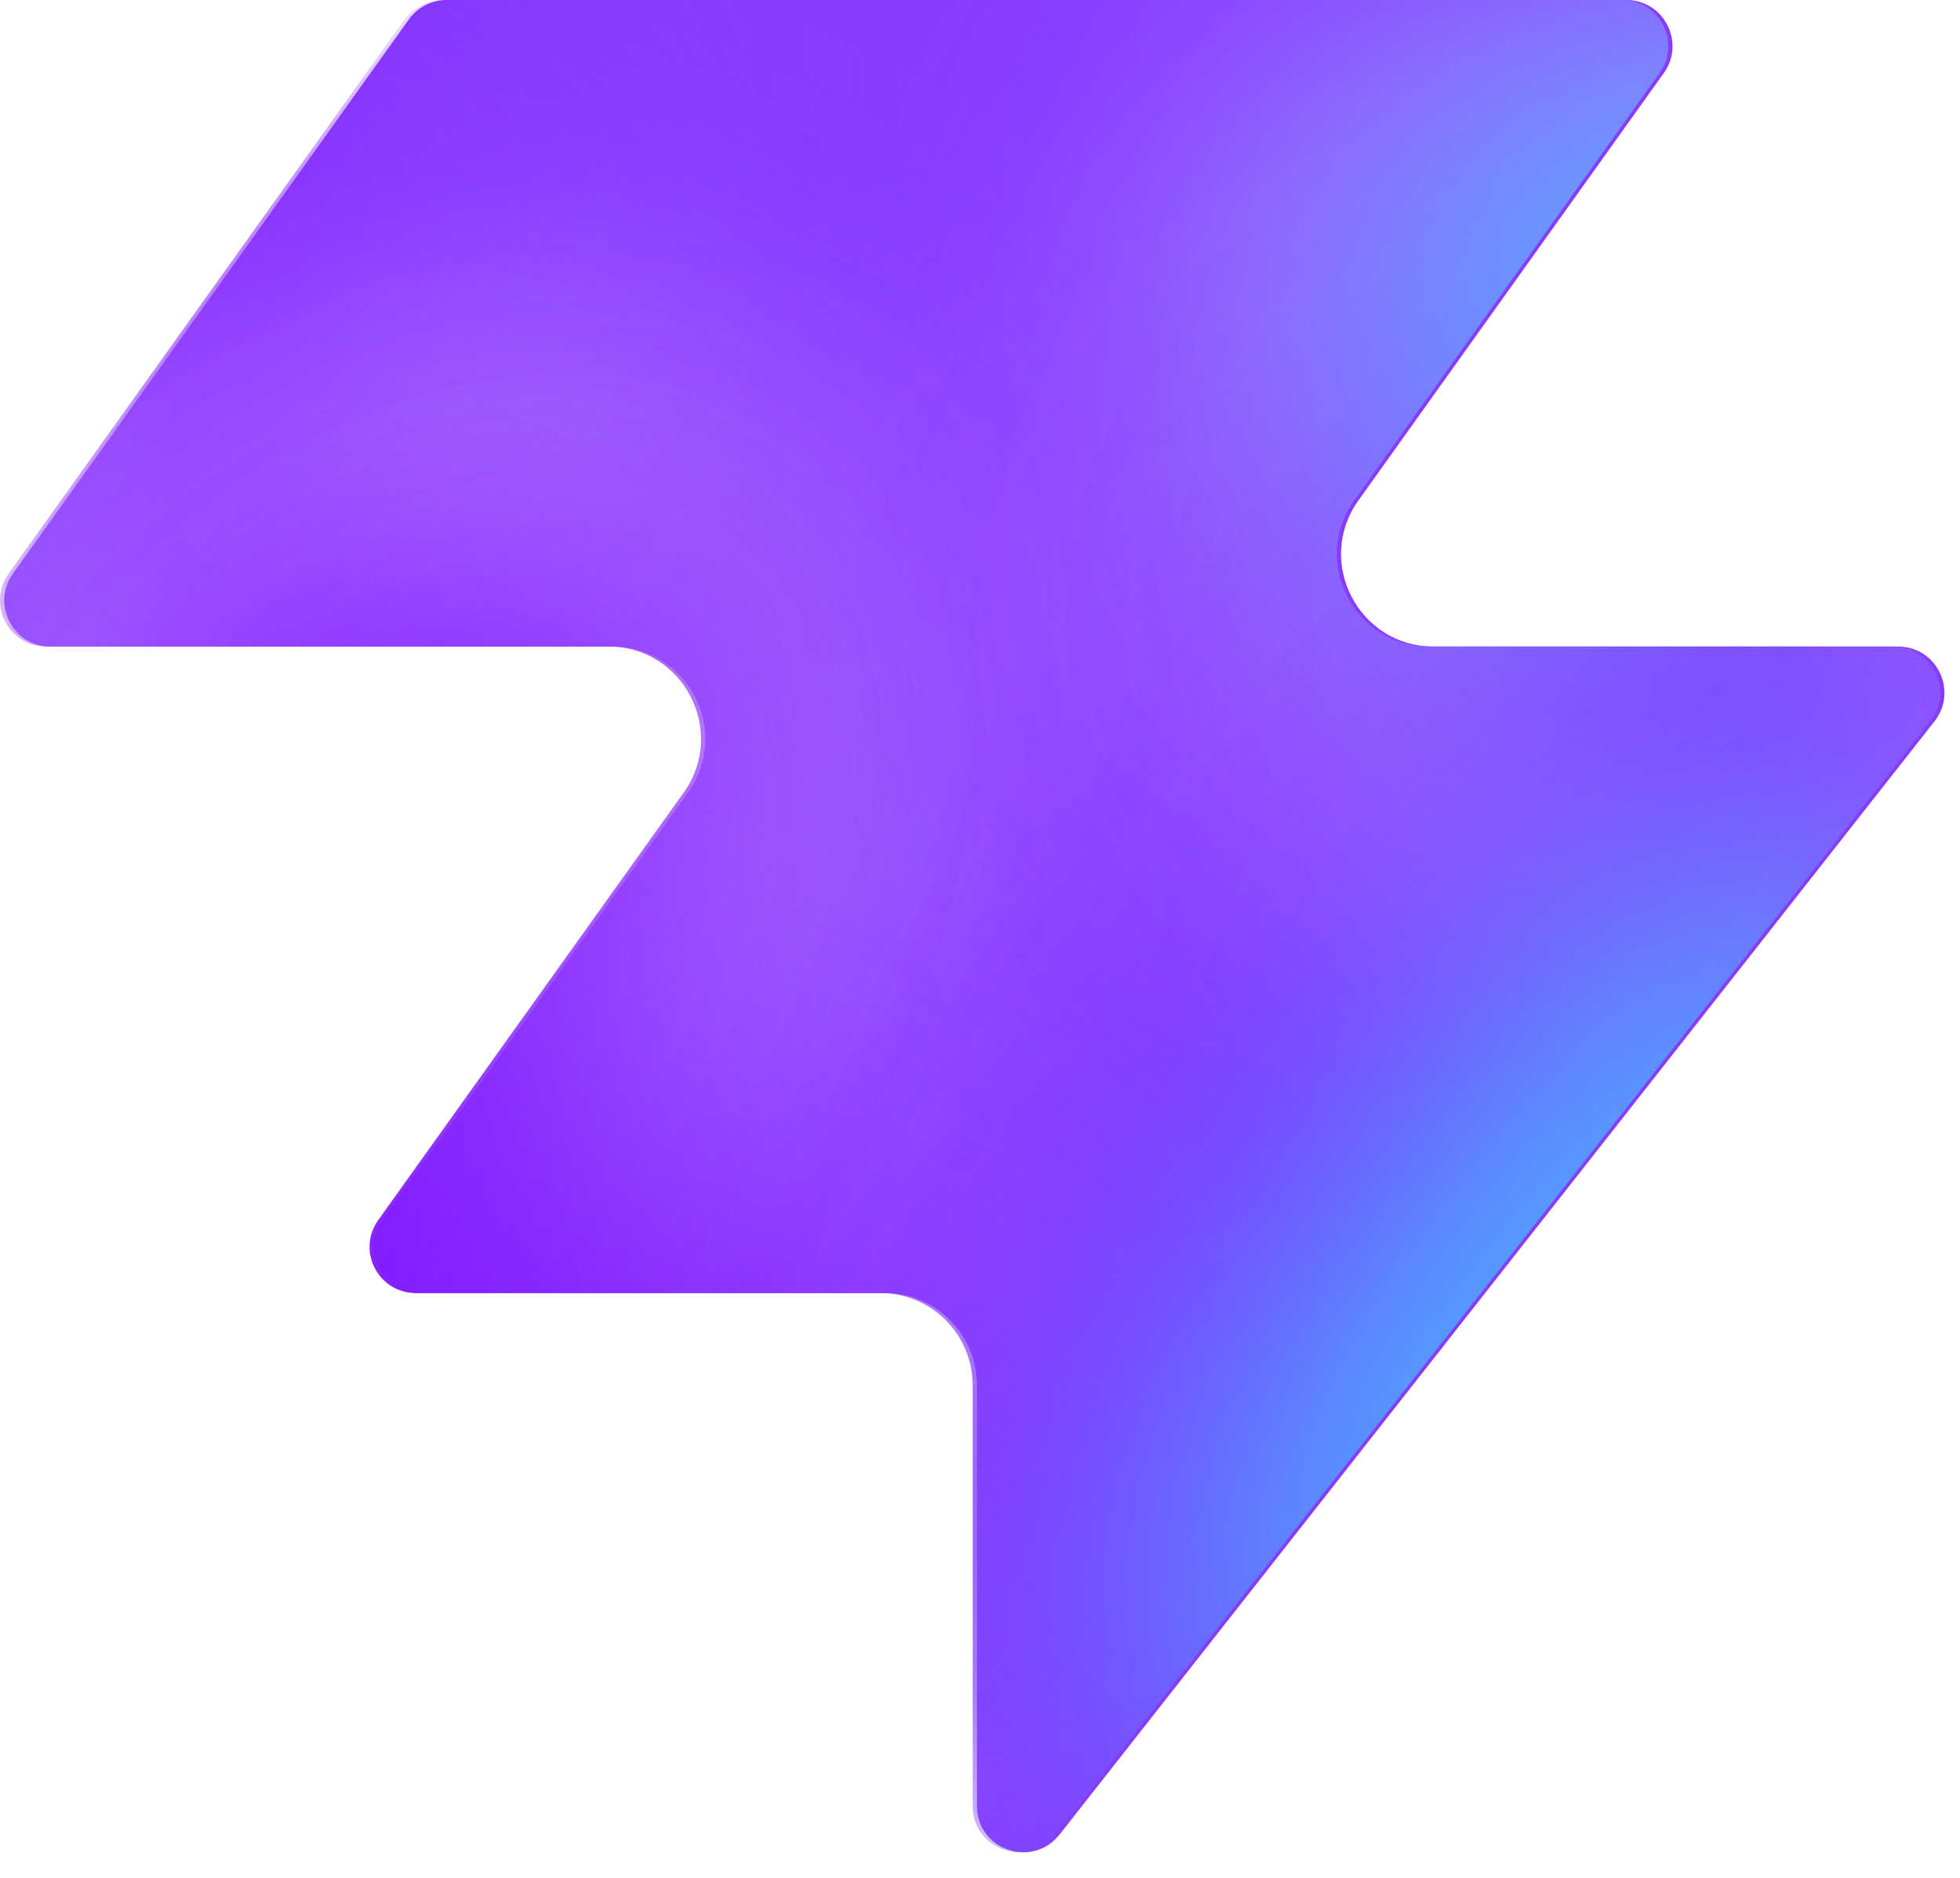
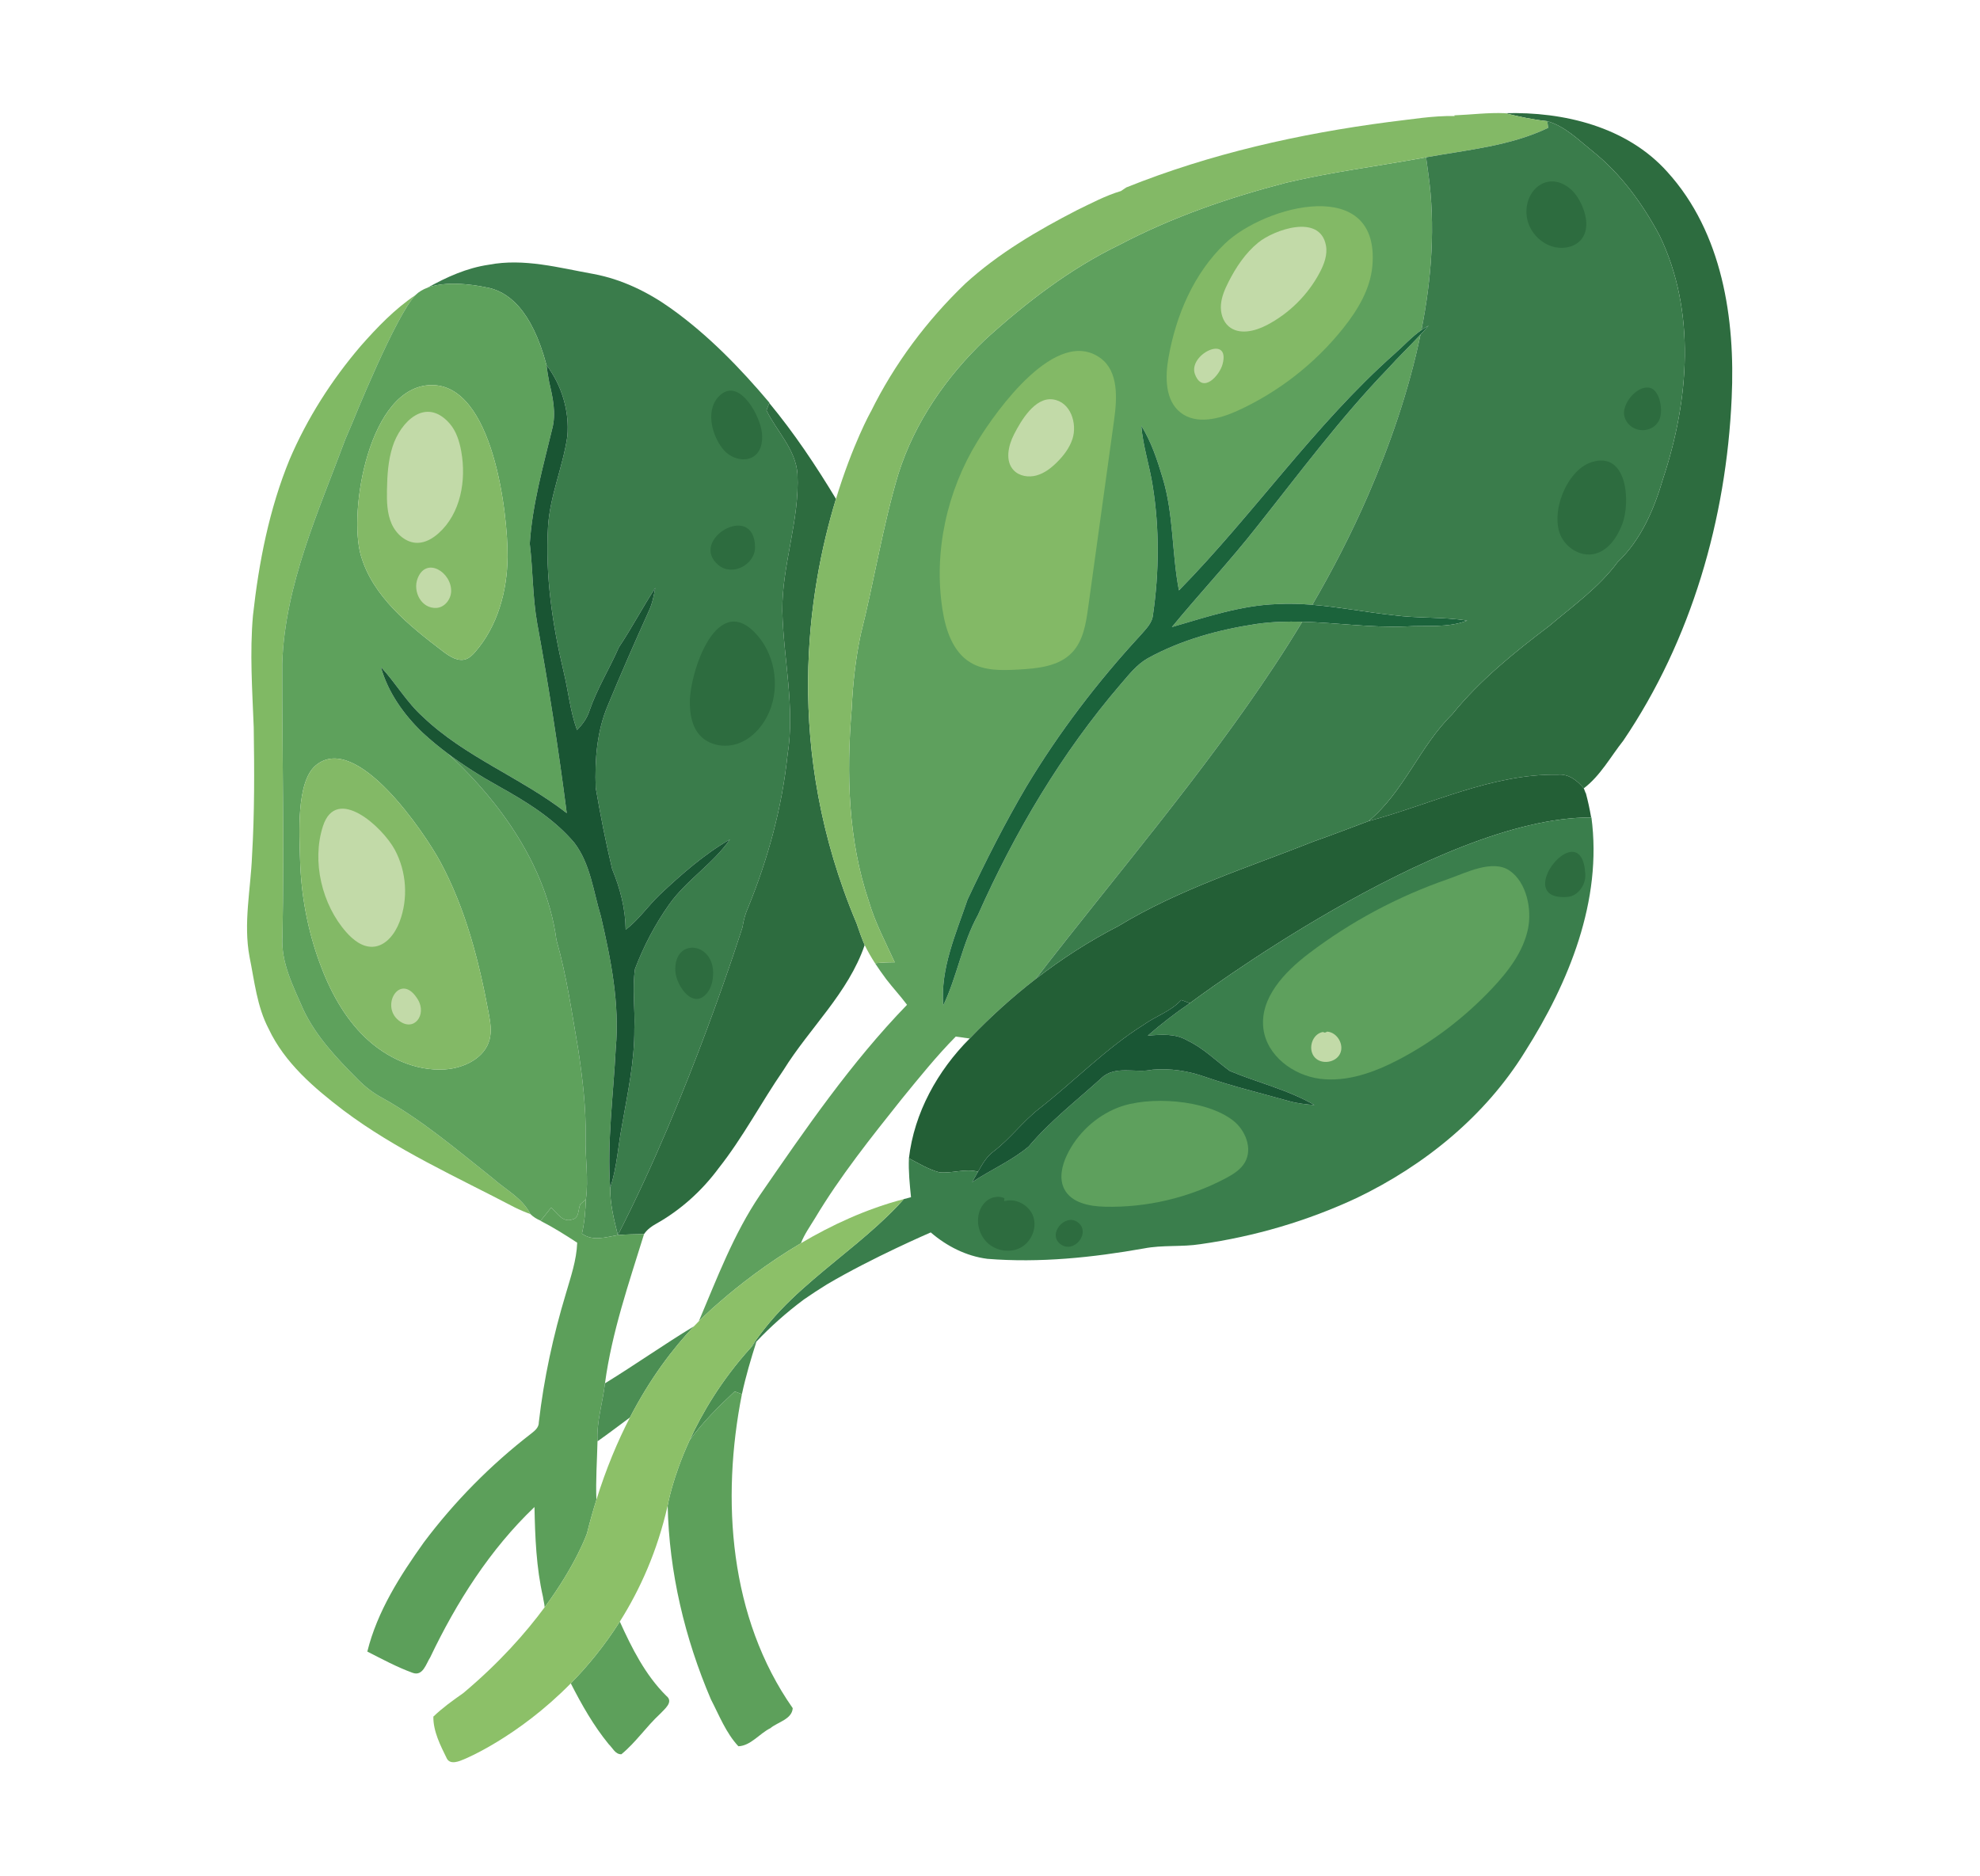
- <svg xmlns="http://www.w3.org/2000/svg" width="48" height="46" fill="none" viewBox="0 0 48 46">
-   <path fill="#863bff" d="M25.946 44.938c-.664.845-2.021.375-2.021-.698V33.937a2.26 2.26 0 0 0-2.262-2.262H10.287c-.92 0-1.456-1.04-.92-1.788l7.48-10.471c1.07-1.497 0-3.578-1.842-3.578H1.237c-.92 0-1.456-1.04-.92-1.788L10.013.474c.214-.297.556-.474.92-.474h28.894c.92 0 1.456 1.04.92 1.788l-7.48 10.471c-1.07 1.498 0 3.579 1.842 3.579h11.377c.943 0 1.473 1.088.89 1.83L25.947 44.94z" style="fill:#863bff;fill:color(display-p3 .525 .23 1);fill-opacity:1" />
-   <mask id="a" width="48" height="46" x="0" y="0" maskUnits="userSpaceOnUse" style="mask-type:alpha">
-     <path fill="#000" d="M25.842 44.938c-.664.844-2.021.375-2.021-.698V33.937a2.26 2.26 0 0 0-2.262-2.262H10.183c-.92 0-1.456-1.04-.92-1.788l7.48-10.471c1.07-1.498 0-3.579-1.842-3.579H1.133c-.92 0-1.456-1.04-.92-1.787L9.91.473c.214-.297.556-.474.92-.474h28.894c.92 0 1.456 1.04.92 1.788l-7.48 10.471c-1.07 1.498 0 3.578 1.842 3.578h11.377c.943 0 1.473 1.088.89 1.832L25.843 44.94z" style="fill:#000;fill-opacity:1" />
-   </mask>
-   <g mask="url(#a)">
-     <g filter="url(#b)">
-       <ellipse cx="5.508" cy="14.704" fill="#ede6ff" rx="5.508" ry="14.704" style="fill:#ede6ff;fill:color(display-p3 .927 .903 1);fill-opacity:1" transform="matrix(.00324 1 1 -.00324 -4.47 31.516)" />
-     </g>
-     <g filter="url(#c)">
-       <ellipse cx="10.399" cy="29.851" fill="#ede6ff" rx="10.399" ry="29.851" style="fill:#ede6ff;fill:color(display-p3 .927 .903 1);fill-opacity:1" transform="matrix(.00324 1 1 -.00324 -39.328 7.883)" />
-     </g>
-     <g filter="url(#d)">
-       <ellipse cx="5.508" cy="30.487" fill="#7e14ff" rx="5.508" ry="30.487" style="fill:#7e14ff;fill:color(display-p3 .492 .077 1);fill-opacity:1" transform="rotate(89.814 -25.913 -14.639)scale(1 -1)" />
-     </g>
-     <g filter="url(#e)">
-       <ellipse cx="5.508" cy="30.599" fill="#7e14ff" rx="5.508" ry="30.599" style="fill:#7e14ff;fill:color(display-p3 .492 .077 1);fill-opacity:1" transform="rotate(89.814 -32.644 -3.334)scale(1 -1)" />
-     </g>
-     <g filter="url(#f)">
-       <ellipse cx="5.508" cy="30.599" fill="#7e14ff" rx="5.508" ry="30.599" style="fill:#7e14ff;fill:color(display-p3 .492 .077 1);fill-opacity:1" transform="matrix(.00324 1 1 -.00324 -34.34 30.47)" />
-     </g>
-     <g filter="url(#g)">
-       <ellipse cx="14.072" cy="22.078" fill="#ede6ff" rx="14.072" ry="22.078" style="fill:#ede6ff;fill:color(display-p3 .927 .903 1);fill-opacity:1" transform="rotate(93.35 24.506 48.493)scale(-1 1)" />
-     </g>
-     <g filter="url(#h)">
-       <ellipse cx="3.47" cy="21.501" fill="#7e14ff" rx="3.47" ry="21.501" style="fill:#7e14ff;fill:color(display-p3 .492 .077 1);fill-opacity:1" transform="rotate(89.009 28.708 47.59)scale(-1 1)" />
-     </g>
-     <g filter="url(#i)">
-       <ellipse cx="3.47" cy="21.501" fill="#7e14ff" rx="3.47" ry="21.501" style="fill:#7e14ff;fill:color(display-p3 .492 .077 1);fill-opacity:1" transform="rotate(89.009 28.708 47.59)scale(-1 1)" />
-     </g>
-     <g filter="url(#j)">
-       <ellipse cx=".387" cy="8.972" fill="#7e14ff" rx="4.407" ry="29.108" style="fill:#7e14ff;fill:color(display-p3 .492 .077 1);fill-opacity:1" transform="rotate(39.51 .387 8.972)" />
-     </g>
-     <g filter="url(#k)">
-       <ellipse cx="47.523" cy="-6.092" fill="#7e14ff" rx="4.407" ry="29.108" style="fill:#7e14ff;fill:color(display-p3 .492 .077 1);fill-opacity:1" transform="rotate(37.892 47.523 -6.092)" />
-     </g>
-     <g filter="url(#l)">
-       <ellipse cx="41.412" cy="6.333" fill="#47bfff" rx="5.971" ry="9.665" style="fill:#47bfff;fill:color(display-p3 .28 .748 1);fill-opacity:1" transform="rotate(37.892 41.412 6.333)" />
-     </g>
-     <g filter="url(#m)">
-       <ellipse cx="-1.879" cy="38.332" fill="#7e14ff" rx="4.407" ry="29.108" style="fill:#7e14ff;fill:color(display-p3 .492 .077 1);fill-opacity:1" transform="rotate(37.892 -1.88 38.332)" />
-     </g>
-     <g filter="url(#n)">
-       <ellipse cx="-1.879" cy="38.332" fill="#7e14ff" rx="4.407" ry="29.108" style="fill:#7e14ff;fill:color(display-p3 .492 .077 1);fill-opacity:1" transform="rotate(37.892 -1.88 38.332)" />
-     </g>
-     <g filter="url(#o)">
-       <ellipse cx="35.651" cy="29.907" fill="#7e14ff" rx="4.407" ry="29.108" style="fill:#7e14ff;fill:color(display-p3 .492 .077 1);fill-opacity:1" transform="rotate(37.892 35.651 29.907)" />
-     </g>
-     <g filter="url(#p)">
-       <ellipse cx="38.418" cy="32.4" fill="#47bfff" rx="5.971" ry="15.297" style="fill:#47bfff;fill:color(display-p3 .28 .748 1);fill-opacity:1" transform="rotate(37.892 38.418 32.4)" />
-     </g>
-   </g>
-   <defs>
-     <filter id="b" width="60.045" height="41.654" x="-19.77" y="16.149" color-interpolation-filters="sRGB" filterUnits="userSpaceOnUse">
-       <feFlood flood-opacity="0" result="BackgroundImageFix" />
-       <feBlend in="SourceGraphic" in2="BackgroundImageFix" result="shape" />
-       <feGaussianBlur result="effect1_foregroundBlur_2002_17158" stdDeviation="7.659" />
-     </filter>
-     <filter id="c" width="90.34" height="51.437" x="-54.613" y="-7.533" color-interpolation-filters="sRGB" filterUnits="userSpaceOnUse">
-       <feFlood flood-opacity="0" result="BackgroundImageFix" />
-       <feBlend in="SourceGraphic" in2="BackgroundImageFix" result="shape" />
-       <feGaussianBlur result="effect1_foregroundBlur_2002_17158" stdDeviation="7.659" />
-     </filter>
-     <filter id="d" width="79.355" height="29.4" x="-49.64" y="2.03" color-interpolation-filters="sRGB" filterUnits="userSpaceOnUse">
-       <feFlood flood-opacity="0" result="BackgroundImageFix" />
-       <feBlend in="SourceGraphic" in2="BackgroundImageFix" result="shape" />
-       <feGaussianBlur result="effect1_foregroundBlur_2002_17158" stdDeviation="4.596" />
-     </filter>
-     <filter id="e" width="79.579" height="29.4" x="-45.045" y="20.029" color-interpolation-filters="sRGB" filterUnits="userSpaceOnUse">
-       <feFlood flood-opacity="0" result="BackgroundImageFix" />
-       <feBlend in="SourceGraphic" in2="BackgroundImageFix" result="shape" />
-       <feGaussianBlur result="effect1_foregroundBlur_2002_17158" stdDeviation="4.596" />
-     </filter>
-     <filter id="f" width="79.579" height="29.4" x="-43.513" y="21.178" color-interpolation-filters="sRGB" filterUnits="userSpaceOnUse">
-       <feFlood flood-opacity="0" result="BackgroundImageFix" />
-       <feBlend in="SourceGraphic" in2="BackgroundImageFix" result="shape" />
-       <feGaussianBlur result="effect1_foregroundBlur_2002_17158" stdDeviation="4.596" />
-     </filter>
-     <filter id="g" width="74.749" height="58.852" x="15.756" y="-17.901" color-interpolation-filters="sRGB" filterUnits="userSpaceOnUse">
-       <feFlood flood-opacity="0" result="BackgroundImageFix" />
-       <feBlend in="SourceGraphic" in2="BackgroundImageFix" result="shape" />
-       <feGaussianBlur result="effect1_foregroundBlur_2002_17158" stdDeviation="7.659" />
-     </filter>
-     <filter id="h" width="61.377" height="25.362" x="23.548" y="2.284" color-interpolation-filters="sRGB" filterUnits="userSpaceOnUse">
-       <feFlood flood-opacity="0" result="BackgroundImageFix" />
-       <feBlend in="SourceGraphic" in2="BackgroundImageFix" result="shape" />
-       <feGaussianBlur result="effect1_foregroundBlur_2002_17158" stdDeviation="4.596" />
-     </filter>
-     <filter id="i" width="61.377" height="25.362" x="23.548" y="2.284" color-interpolation-filters="sRGB" filterUnits="userSpaceOnUse">
-       <feFlood flood-opacity="0" result="BackgroundImageFix" />
-       <feBlend in="SourceGraphic" in2="BackgroundImageFix" result="shape" />
-       <feGaussianBlur result="effect1_foregroundBlur_2002_17158" stdDeviation="4.596" />
-     </filter>
-     <filter id="j" width="56.045" height="63.649" x="-27.636" y="-22.853" color-interpolation-filters="sRGB" filterUnits="userSpaceOnUse">
-       <feFlood flood-opacity="0" result="BackgroundImageFix" />
-       <feBlend in="SourceGraphic" in2="BackgroundImageFix" result="shape" />
-       <feGaussianBlur result="effect1_foregroundBlur_2002_17158" stdDeviation="4.596" />
-     </filter>
-     <filter id="k" width="54.814" height="64.646" x="20.116" y="-38.415" color-interpolation-filters="sRGB" filterUnits="userSpaceOnUse">
-       <feFlood flood-opacity="0" result="BackgroundImageFix" />
-       <feBlend in="SourceGraphic" in2="BackgroundImageFix" result="shape" />
-       <feGaussianBlur result="effect1_foregroundBlur_2002_17158" stdDeviation="4.596" />
-     </filter>
-     <filter id="l" width="33.541" height="35.313" x="24.641" y="-11.323" color-interpolation-filters="sRGB" filterUnits="userSpaceOnUse">
-       <feFlood flood-opacity="0" result="BackgroundImageFix" />
-       <feBlend in="SourceGraphic" in2="BackgroundImageFix" result="shape" />
-       <feGaussianBlur result="effect1_foregroundBlur_2002_17158" stdDeviation="4.596" />
-     </filter>
-     <filter id="m" width="54.814" height="64.646" x="-29.286" y="6.009" color-interpolation-filters="sRGB" filterUnits="userSpaceOnUse">
-       <feFlood flood-opacity="0" result="BackgroundImageFix" />
-       <feBlend in="SourceGraphic" in2="BackgroundImageFix" result="shape" />
-       <feGaussianBlur result="effect1_foregroundBlur_2002_17158" stdDeviation="4.596" />
-     </filter>
-     <filter id="n" width="54.814" height="64.646" x="-29.286" y="6.009" color-interpolation-filters="sRGB" filterUnits="userSpaceOnUse">
-       <feFlood flood-opacity="0" result="BackgroundImageFix" />
-       <feBlend in="SourceGraphic" in2="BackgroundImageFix" result="shape" />
-       <feGaussianBlur result="effect1_foregroundBlur_2002_17158" stdDeviation="4.596" />
-     </filter>
-     <filter id="o" width="54.814" height="64.646" x="8.244" y="-2.416" color-interpolation-filters="sRGB" filterUnits="userSpaceOnUse">
-       <feFlood flood-opacity="0" result="BackgroundImageFix" />
-       <feBlend in="SourceGraphic" in2="BackgroundImageFix" result="shape" />
-       <feGaussianBlur result="effect1_foregroundBlur_2002_17158" stdDeviation="4.596" />
-     </filter>
-     <filter id="p" width="39.409" height="43.623" x="18.713" y="10.588" color-interpolation-filters="sRGB" filterUnits="userSpaceOnUse">
-       <feFlood flood-opacity="0" result="BackgroundImageFix" />
-       <feBlend in="SourceGraphic" in2="BackgroundImageFix" result="shape" />
-       <feGaussianBlur result="effect1_foregroundBlur_2002_17158" stdDeviation="4.596" />
-     </filter>
-   </defs>
+ <svg xmlns="http://www.w3.org/2000/svg" version="1.1" id="Capa_1" x="0px" y="0px" viewBox="0 0 2180 2065" style="enable-background:new 0 0 2180 2065;" xml:space="preserve">
+   <path style="fill:#2D6C3F;" d="M1835.832,189.379c-44.527-49.828-114.184-66.555-178.742-64.742  c15.313,3.809,30.711,7.129,46.422,8.766c19.426,5.488,33.984,20.27,49.254,32.57c31.508,24.957,55.711,58.23,74.477,93.461  c40.359,83.414,32.301,181.566,3.895,267.328c-9.918,33.855-24.121,67.535-50.141,92.223c-20.621,27.973-49.074,48.063-75.316,70.32  c-38.41,29.125-76.336,59.613-106.777,97.266c-35.891,35.188-53.156,85.414-92.184,117.629  c68.988-18.453,135.68-52.309,208.609-51.156c11.813-1.063,21.328,6.504,28.449,15.004c18.285-13.813,29.477-34.832,43.551-52.574  c74.957-110.727,113.379-244.192,119.258-377.125C1910.66,351.258,1896.453,256.246,1835.832,189.379z" />
+   <path style="fill:#5EA05D;" d="M1383.824,580c-29.781,38.016-62.922,73.195-93.543,110.5c37.746-10.93,75.535-23.805,115.184-25.269  c13.219-0.754,26.363-0.332,39.465,0.738c22.668-38.949,43.309-79.074,61.262-120.398c23.906-55.035,45.047-115.434,57.801-177.148  c-11.773,12.645-24.246,24.609-35.813,37.441C1475.742,460.211,1430.738,520.973,1383.824,580z" />
+   <path style="fill:#5EA05D;" d="M1572.645,191.598c-0.91-6.551-1.785-12.645-2.512-18.375c-1.637,0.297-3.277,0.582-4.91,0.895  c-49.746,9.113-100.063,15.395-149.266,27.121c-63.152,16.371-125.281,37.84-183.125,68.199  c-54.824,26.504-103.414,63.941-148.285,104.695c-42.703,40.809-77.402,90.898-95.367,147.5  c-17.391,58.059-26.641,118.109-41.469,176.832c-5.793,27.129-8.758,54.832-10.039,82.535  c-5.758,70.805-4.074,143.644,18.938,211.523c6.863,23.457,18.406,45.008,28.5,67.137c-7.258-0.047-14.473,0.266-21.688,1.016  c3.984,5.973,8.059,11.906,12.394,17.656c7.344,9.563,15.621,18.41,22.832,28.105c-61.644,63.633-111.867,136.867-161.965,209.574  c-28.992,42.906-47.207,91.527-67.273,138.906c0,0,1.766-1.813,5.07-4.977c6.559-6.375,12.918-12.109,18.965-17.184  c19.668-17.016,50.395-41.309,88.414-63.816c3.738-9.773,9.953-18.41,15.363-27.309c27.875-46.68,61.953-89.203,95.766-131.691  c19.113-23.363,38.055-46.996,59.293-68.5c5.137,0.707,10.227,1.414,15.363,2.117c22.633-23.629,46.949-45.664,72.801-65.684  c88.328-114.461,183.137-224.316,262.855-344.926c10.5-15.891,20.68-32,30.535-48.313c-16.758-0.461-33.5-0.004-50.23,2.41  c-41.555,6.199-82.84,17.438-119.793,37.75c-12.215,6.855-20.844,18.145-29.867,28.543  c-65.141,75.891-116.656,162.941-157.23,254.188c-17.395,31.332-22.75,67.488-38.191,99.523  c-3.32-40.484,14.031-78.941,26.773-116.516c19.953-42.398,41.109-84.211,64.875-124.57  c35.844-59.609,78.195-115.148,125.316-166.215c5.805-6.816,13.234-13.453,13.992-22.965c6.766-46.777,7.168-94.57-0.266-141.305  c-3.41-22.434-10.848-44.117-12.66-66.82c11.063,17.836,17.66,37.879,23.629,57.883c12.129,40.141,9.918,82.668,17.836,123.598  c82.133-83.723,148.914-181.789,236.797-259.984c10.121-8.781,19.191-19.016,30.188-26.691  C1576.418,306.141,1580.484,247.777,1572.645,191.598z" />
+   <path style="fill:#3A7C4B;" d="M878.016,521.941c-1.902-27.215-22.742-46.734-34.121-70.055c0.754-2.035,2.305-6.063,3.102-8.098  l0.133-0.355c-32.309-38.32-67.574-74.656-108.465-103.859c-25.492-18.188-54.297-32.129-85.188-37.883  c-37.926-6.766-76.602-17.609-115.281-10.176c-24.059,3.465-46.289,13.496-67.297,25.199c25.305-9.332,63.738-0.391,63.738-0.391  l0,0c24.637,3.871,50.836,24.676,67.063,85.691c16.777,22.172,25.535,50.977,22.926,78.723c-4.957,33.5-19.121,65.145-21.238,99.176  c-3.144,53.945,4.777,107.84,17.301,160.234c5.129,21.199,7.078,43.148,14.602,63.727c5.973-6.063,11.105-12.922,13.676-21.106  c8.363-24.43,22.125-46.379,32.391-69.922c14.25-21.285,26.109-44.031,40.094-65.449c-1.594,8.449-3.184,16.992-6.813,24.824  c-15.625,34.652-30.938,69.48-45.449,104.613c-12.125,28.457-14.383,60.012-13.32,90.594c5.223,29.996,11.016,60,18.144,89.609  c8.805,21.285,14.602,43.543,14.863,66.734c14.387-11.019,24.609-26.203,37.574-38.633c23.852-22.395,48.77-44.387,77.223-60.809  c-18.723,26.949-47.707,44.652-66.734,71.34c-15.574,21.945-28.231,46.109-37.789,71.246c-3.188,21.859,0.219,43.984-0.711,65.977  c0.266,35.754-7.434,70.855-13.539,105.906c-4.469,23.055-5.578,46.766-13.059,69.203c-0.219,17.75,4.164,34.965,8.414,52.039  c79.07-153.727,137.234-339.039,137.234-339.039v0.004c1.16-7.703,3.223-15.246,6.496-22.461  c21.77-53.414,37.039-109.527,43.059-166.969c8.586-52.969-4.473-105.984-5.707-158.953  C860.934,621.731,880.539,572.875,878.016,521.941z" />
+   <path style="fill:#80B964;" d="M542.445,1297.34c-39.207-31.063-77.484-63.945-121.383-88.285  c-9.957-5.305-18.941-12.211-26.867-20.269c-22.961-23.055-46.066-47.211-60.137-76.953c-11.195-25.801-25.004-51.996-23.098-81.02  c2.215-100.102-0.445-200.25-0.223-300.394c3.012-86.691,39.828-166.746,69.523-246.801c2.395-5.523,4.754-11.074,7.109-16.641  c0.824-2.047,48.781-120.781,70.215-142.148c-22.93,15.387-42.246,35.555-60.422,56.168c-32.039,37.48-58.902,79.523-78.285,124.887  c-22.477,54.688-33.898,113.238-40.355,171.828c-3.633,40.981-0.75,82.133,0.836,123.156c0.711,47.129,0.934,94.348-1.859,141.387  c-1.457,37.137-9.73,74.391-2.742,111.477c5.445,26.73,8.148,54.609,21.02,79.125c17.617,37.477,49.879,65.004,82.137,89.652  c58.059,43.719,124.746,73.422,188.785,107.004c5.617,2.789,11.367,5.266,17.301,7.391  C575.105,1319.16,556.652,1310.086,542.445,1297.34z" />
+   <path style="fill:#1B633B;" d="M1298.023,650.141c-7.922-40.93-5.711-83.457-17.84-123.598  c-5.969-20.004-12.566-40.047-23.629-57.883c1.813,22.703,9.25,44.391,12.66,66.82c7.434,46.734,7.031,94.527,0.266,141.305  c-0.758,9.512-8.188,16.148-13.992,22.965c-47.121,51.066-89.473,106.606-125.316,166.215  c-23.766,40.359-44.922,82.172-64.875,124.57c-12.742,37.574-30.094,76.031-26.773,116.516  c15.441-32.035,20.797-68.191,38.191-99.523c40.574-91.246,92.09-178.297,157.23-254.188c9.023-10.398,17.656-21.688,29.867-28.543  c36.953-20.309,78.238-31.551,119.793-37.75c16.73-2.414,33.473-2.871,50.23-2.41c37.836,1.031,75.727,6.73,113.637,5.199  c22.66-1.457,46.379,1.906,67.969-6.461c-26.992-4.293-54.469-2.301-81.512-5.969c-29.68-3.199-59.234-9.012-89-11.438  c-13.102-1.07-26.246-1.492-39.465-0.738c-39.648,1.465-77.438,14.34-115.184,25.269c30.621-37.305,63.762-72.484,93.543-110.5  c46.914-59.027,91.918-119.789,144.355-174.137c11.566-12.832,24.039-24.797,35.813-37.441c3.008-3.227,6-6.469,8.887-9.82  c-2.762,1.438-5.355,3.105-7.875,4.867c-10.996,7.672-20.066,17.906-30.188,26.688  C1446.934,468.352,1380.156,566.418,1298.023,650.141z" />
+   <path style="fill:#2D6C3F;" d="M878.016,521.941c2.523,50.938-17.082,99.789-16.68,150.684  c1.234,52.969,14.293,105.988,5.707,158.953c-6.02,57.441-21.289,113.555-43.059,166.969c-3.273,7.215-5.336,14.758-6.496,22.461  v-0.004c0,0-58.164,185.313-137.234,339.043c9.602-0.887,19.203-0.926,28.848-1.105c3.32-4.953,8.102-8.5,13.234-11.332  c26.992-15.129,50.492-36.324,68.856-61.195c26.863-33.945,46.91-72.535,71.426-108.109c28.852-46.512,71.332-84.836,89.387-137.629  c-3.297-7.832-6.207-15.777-8.84-23.793c-81.027-191.793-53.957-365.266-22.746-467.531c-22.16-36.715-46.031-72.508-73.422-105.563  c-0.797,2.035-2.348,6.066-3.102,8.098C855.273,475.207,876.113,494.727,878.016,521.941z" />
+   <path style="fill:#5EA15C;" d="M630.066,1342.789c7.875-1.457,6.238-11.016,8.852-16.727c1.551-1.324,4.601-3.984,6.152-5.309  c3.141-22.742-0.887-45.582-0.313-68.414c0.574-32.578-3.363-65.012-8.184-97.184c-6.992-40.18-12.66-80.723-23.898-119.973  c-12.785-95.93-80.769-170.066-119.758-205.469c-9.539-7.184-18.77-14.766-27.563-22.871c-20.84-20-38.145-44.344-46.02-72.398  c16.371,17.48,28.277,38.813,46.289,54.871c46.465,44.391,108.066,66.953,158.383,106.074  c-8.984-70.004-19.871-139.836-32.57-209.27c-5.094-28.898-4.648-58.328-8.144-87.402c2.789-43.055,14.644-84.695,24.691-126.426  c4.559-17.129,0.664-34.648-3.316-51.469c-1.238-6.238-2.168-12.52-2.969-18.809c-16.23-61.016-42.426-81.816-67.063-85.691l0,0  c0,0-38.434-8.941-63.738,0.391c-5.066,1.871-9.617,4.457-13.219,8.008l-0.094,0.105c-21.434,21.367-69.391,140.102-70.215,142.148  c-2.355,5.566-4.715,11.117-7.109,16.641c-29.695,80.055-66.512,160.109-69.523,246.801c-0.223,100.144,2.438,200.293,0.223,300.394  c-1.906,29.023,11.902,55.219,23.098,81.02c14.07,29.742,37.176,53.898,60.137,76.953c7.926,8.058,16.91,14.965,26.867,20.269  c43.898,24.34,82.176,57.223,121.383,88.285c14.207,12.746,32.66,21.82,41.555,39.563c3.188,3.102,6.949,5.492,11.285,7.258  c3.852-4.824,7.703-9.602,11.547-14.383C613.387,1335.578,619.668,1346.688,630.066,1342.789z M474.844,424.055  c68.129-0.902,84.414,141.793,83.988,189.141c-0.34,37.688-10.945,76.387-35.738,104.766c-2.75,3.148-5.805,6.254-9.719,7.719  c-8.879,3.313-18.266-2.754-25.801-8.504c-37.43-28.531-77.039-60.148-90.215-105.328  C383.25,563.445,406.129,424.969,474.844,424.055z M539.027,1144.719c-5.32,20.406-28.156,31.5-49.203,32.859  c-32.359,2.082-64.313-12.723-87.73-35.145c-23.414-22.434-39.07-51.871-50.203-82.324c-13.352-36.508-20.527-75.211-21.523-114.051  c-0.648-25.344-4.641-84.699,17.129-103.102c45.164-38.176,121.004,76.016,137.02,105.59  c27.965,51.648,42.797,109.352,53.52,167.098C539.824,1125.262,541.496,1135.258,539.027,1144.719z" />
+   <path style="fill:#4F9255;" d="M671.84,1308.004c-3.535-51.242,3.539-102.355,6.109-153.469  c4.469-49.121-5.313-97.973-16.375-145.586c-8.32-27.313-11.418-57.578-29.203-80.902c-22.703-26.855-53.195-45.484-83.551-62.395  c-19.383-10.754-38.199-22.617-55.902-35.941c38.988,35.406,106.973,109.543,119.758,205.473  c11.238,39.25,16.906,79.793,23.898,119.973c4.82,32.172,8.758,64.605,8.184,97.18c-0.574,22.836,3.453,45.676,0.313,68.418  c-0.531,12.613-1.461,25.266-4.34,37.613c11.863,8.895,26.375,3.848,39.523,1.676  C676.004,1342.969,671.621,1325.754,671.84,1308.004z" />
+   <path style="fill:#235F36;" d="M1745.988,873.223h-0.219l-1.992-5.176c-7.121-8.5-16.637-16.066-28.449-15.004  c-72.93-1.152-139.621,32.703-208.609,51.156c-19.957,7.48-39.832,15.133-59.922,22.215  c-72.836,28.852-148.242,52.527-215.598,93.418c-32.047,16.453-62.332,36.027-90.754,58.043  c-25.852,20.02-50.168,42.055-72.801,65.684c-35.359,35.453-61.074,81.738-66.914,131.879c10.84,5.66,21.461,12.211,33.41,15.445  c14.207,1.418,28.496-4.383,42.66-0.66c4.695-8.195,9.422-16.688,17.168-22.352c18.23-13.855,31.82-32.613,49.785-46.734  c39.031-30.445,73.508-66.473,115.68-92.887c13.363-9.512,29.824-14.695,41.113-27.082c2.34,0.883,7.074,2.609,9.469,3.496  c0,0,273.145-205.566,441.859-204.496C1750.328,891.055,1748.383,882.07,1745.988,873.223z" />
+   <path style="fill:#3A7E4C;" d="M1752.145,899.863l-0.27,0.305c-168.715-1.07-441.859,204.496-441.859,204.496  c-16.156,10.976-31.598,22.926-46.293,35.758c14.824-1.328,30.543-2.566,43.898,5.484c17.484,8.277,31.113,22.172,46.469,33.414  c30.848,12.918,64.078,20.621,93.152,37.527c-9.469-0.801-18.988-1.77-28.102-4.383c-30.891-8.766-62.172-16.156-92.535-26.727  c-18.445-6.504-38.141-9.52-57.703-7.84c-18.586,4.164-41.332-5.305-56.422,9.43c-27.086,24.605-56.289,47.086-79.965,75.23  c-18.762,15.711-41.82,25.621-62.219,39.207c1.637-2.875,4.867-8.672,6.504-11.543c-14.164-3.723-28.453,2.078-42.66,0.66  c-11.949-3.234-22.57-9.785-33.41-15.445c-0.621,14.34,0.883,28.633,2.301,42.879c-2.652,0.629-5.258,1.379-7.891,2.066  c-2.414,2.648-4.762,5.336-7.133,7.813c-28.207,29.48-61.063,53.746-91.953,80.234c-17.07,14.641-33.77,29.988-48.231,47.258  c-7.684,9.082-14.742,18.582-21.305,28.414c2.074-2.293,4.191-4.578,6.356-6.859c15.078-15.902,32.402-31.563,52.285-46.367  c8.234-5.75,16.668-11.191,25.184-16.496c49.969-29.551,114.418-57.293,114.418-57.293c17.566,15.129,39.117,26.148,62.305,29.074  c57.66,4.645,115.59-1.379,172.367-11.422c20.578-4.023,41.727-1.457,62.395-4.734c59.48-8.41,117.758-25.531,172.188-50.977  c74.441-35.801,141.258-90.059,184.938-160.813C1727.277,1082.094,1764.449,991.555,1752.145,899.863z" />
+   <path style="fill:#195634;" d="M1132.516,1262.559c23.676-28.145,52.879-50.625,79.965-75.23c15.09-14.734,37.836-5.266,56.422-9.43  c19.563-1.68,39.258,1.336,57.703,7.84c30.363,10.57,61.645,17.961,92.535,26.727c9.113,2.613,18.633,3.582,28.102,4.383  c-29.074-16.906-62.305-24.609-93.152-37.527c-15.355-11.242-28.984-25.137-46.469-33.414c-13.355-8.051-29.074-6.813-43.898-5.484  c14.695-12.832,30.137-24.781,46.293-35.758c-2.395-0.887-7.129-2.613-9.469-3.492c-11.289,12.383-27.75,17.566-41.113,27.078  c-42.172,26.414-76.648,62.441-115.68,92.887c-17.965,14.113-31.555,32.879-49.785,46.734c-7.746,5.664-12.473,14.156-17.168,22.352  c-1.637,2.871-4.867,8.668-6.504,11.543C1090.695,1288.18,1113.754,1278.27,1132.516,1262.559z" />
+   <path style="fill:#5C9F5A;" d="M709.102,1358.941c-9.645,0.18-19.25,0.219-28.848,1.102c-13.148,2.172-27.66,7.219-39.523-1.676  c2.879-12.348,3.809-25,4.34-37.613c-1.551,1.324-4.602,3.984-6.152,5.305c-2.613,5.715-0.977,15.273-8.852,16.73  c-10.398,3.898-16.68-7.211-23.234-13.012c-3.844,4.781-7.695,9.559-11.547,14.391l-0.133,0.168  c13.942,7.129,27.258,15.492,40.359,24.074c-0.711,19.387-7.168,37.793-12.527,56.246c-13.938,46.203-24.203,93.555-29.734,141.473  c0.129,5.535-4.121,9.164-8.141,12.266c-44.609,34.43-84.613,74.875-118.426,119.969c-26.238,36.777-51.289,75.977-62.262,120.277  c16.328,8.324,32.617,17.125,49.914,23.406c11.289,4.121,14.785-10,19.34-17.074c29.031-60.809,65.848-118.867,114.793-165.508  c0.66,33.188,1.945,66.598,9.383,99.078c0.422,3.605,1.664,7.57,1.773,11.363c34.992-47.438,46.656-81.441,46.656-81.441  c3.199-12.859,6.68-25.168,10.371-36.984c-0.887-21.438,0.734-42.906,1.207-64.367c-1.195-21.734,5.797-42.484,8.23-63.859  C673.66,1466.961,692.375,1413.02,709.102,1358.941z" />
+   <path style="fill:#4B8E53;" d="M657.859,1587.113c12.082-8.492,23.836-17.465,35.703-26.27  c22.394-43.254,47.34-76.023,70.523-100.43c-33.133,20.094-64.922,42.52-97.996,62.84  C663.656,1544.629,656.664,1565.379,657.859,1587.113z" />
+   <path style="fill:#4B8F51;" d="M759.25,1586.004c14.348-19.824,31.859-37.109,49.684-53.852c1.949,0.75,5.934,2.25,7.922,3  c4.23-19.594,9.922-38.863,16.02-57.91c-2.164,2.281-4.281,4.566-6.356,6.859C794.344,1519.633,773.078,1555.875,759.25,1586.004z" />
+   <path style="fill:#5DA05B;" d="M759.25,1586.004c-19.203,41.82-24.129,71.863-24.129,71.863  c1.508,73.246,18.809,146.031,47.574,213.352c9.117,17.613,16.637,37.082,30.27,51.68c13.543-0.484,23.277-14.023,35.223-19.91  c8.144-6.816,23.856-9.777,24.609-22.039c-69.789-99.656-78.949-229.402-55.941-345.797c-1.988-0.75-5.973-2.25-7.922-3  C791.109,1548.895,773.598,1566.18,759.25,1586.004z" />
+   <path style="fill:#5DA05B;" d="M670.246,1920.688c4.25,3.938,7.129,11.242,13.902,11.02c15.883-13.012,27.387-30.398,42.438-44.297  c4.82-5.313,15.707-13.273,6.898-20.137c-23.094-22.977-37.758-52.328-51.078-81.652c-16.766,26.543-35.359,49.09-53.961,68.008  C640.434,1877.117,653.484,1900.211,670.246,1920.688z" />
+   <path style="fill:#83B966;" d="M943.164,1016.883c2.633,8.016,5.543,15.961,8.84,23.793c3.41,6.855,7.262,13.543,11.418,20  c7.215-0.75,14.43-1.063,21.688-1.016c-10.094-22.129-21.637-43.68-28.5-67.133C933.602,924.644,931.914,851.805,937.672,781  c1.281-27.703,4.246-55.406,10.043-82.535c14.824-58.719,24.074-118.773,41.465-176.832c17.965-56.602,52.664-106.691,95.367-147.5  c44.871-40.754,93.461-78.191,148.285-104.695c57.844-30.359,119.973-51.828,183.125-68.199  c49.203-11.727,99.52-18.008,149.266-27.121c1.633-0.313,3.273-0.598,4.91-0.895c45.359-8.223,92.418-12.32,134.523-32.473  c-0.258-1.859-0.836-5.535-1.145-7.348c-15.711-1.637-31.109-4.957-46.422-8.766c-18.672-0.797-37.348,1.641-55.977,2.394  l0.531,0.75c-24.301-0.488-48.418,3.805-72.492,6.551c-98.637,12.922-196.57,34.914-289.059,72.043  c-1.5,0.977-4.469,2.965-5.926,3.984c-16.867,4.992-32.441,13.363-48.238,20.977c-43.637,22.48-86.559,47.613-122.98,80.805  c-42.402,40.633-78.301,88.605-104.242,141.395l-0.098,0.035c0,0-19.813,35.551-38.191,95.781  C889.207,651.617,862.137,825.09,943.164,1016.883z" />
+   <path style="fill:#195533;" d="M632.367,928.047c17.789,23.324,20.887,53.594,29.207,80.902  c11.063,47.613,20.844,96.465,16.375,145.59c-2.57,51.109-9.644,102.223-6.109,153.465c7.481-22.43,8.59-46.148,13.059-69.203  c6.106-35.051,13.805-70.145,13.539-105.906c0.93-21.992-2.477-44.117,0.711-65.977c9.559-25.137,22.215-49.301,37.789-71.246  c19.027-26.688,48.012-44.387,66.734-71.34c-28.453,16.422-53.371,38.414-77.223,60.809c-12.965,12.43-23.188,27.613-37.574,38.633  c-0.262-23.188-6.059-45.449-14.863-66.734c-7.129-29.609-12.922-59.613-18.144-89.609c-1.063-30.582,1.195-62.137,13.32-90.594  c14.512-35.133,29.824-69.961,45.449-104.613c3.629-7.832,5.219-16.375,6.813-24.824c-13.984,21.418-25.844,44.164-40.094,65.449  c-10.266,23.547-24.027,45.492-32.391,69.922c-2.566,8.184-7.703,15.043-13.676,21.106c-7.523-20.578-9.473-42.527-14.602-63.727  c-12.523-52.394-20.445-106.289-17.301-160.234c2.117-34.031,16.281-65.676,21.238-99.176c2.609-27.746-6.148-56.551-22.926-78.723  c0.801,6.289,1.731,12.57,2.969,18.809c3.98,16.82,7.875,34.34,3.316,51.469c-10.047,41.73-21.902,83.371-24.691,126.426  c3.496,29.074,3.051,58.504,8.144,87.402c12.699,69.434,23.586,139.266,32.57,209.27c-50.316-39.121-111.918-61.684-158.383-106.074  c-18.012-16.059-29.918-37.391-46.289-54.871c7.875,28.055,25.18,52.398,46.02,72.398c8.793,8.106,18.023,15.688,27.563,22.871  c17.703,13.32,36.52,25.184,55.902,35.938C579.176,882.563,609.668,901.191,632.367,928.047z" />
+   <path style="fill:#8CC068;" d="M881.859,1368.941c-38.02,22.508-68.746,46.801-88.414,63.816  c-6.047,5.074-12.406,10.809-18.965,17.184c-3.305,3.164-5.07,4.977-5.07,4.977c-1.766,1.785-3.539,3.609-5.324,5.496  c-23.184,24.406-48.129,57.172-70.523,100.43c-13.566,26.199-26.18,56.27-36.91,90.637c-3.691,11.816-7.172,24.125-10.371,36.984  c0,0-11.664,34.004-46.656,81.441c-20.785,28.172-49.801,61.063-89.531,94.441c-11.508,8.051-22.895,16.234-32.965,25.895  c-0.219,16.285,7.828,31.867,14.914,46.293c3.852,7.031,13.496,3.008,19.027,0.621c0,0,58.625-23.734,117.375-83.527  c18.602-18.922,37.195-41.465,53.961-68.004c22.258-35.23,41.285-77.496,52.715-127.758c0,0,4.926-30.043,24.129-71.863  c13.828-30.129,35.094-66.371,67.269-101.902c6.563-9.832,13.621-19.332,21.305-28.414c14.461-17.27,31.16-32.617,48.231-47.258  c30.891-26.488,63.746-50.754,91.953-80.234c2.371-2.477,4.719-5.164,7.133-7.813  C953.574,1331.215,914.953,1349.344,881.859,1368.941z" />
+   <path style="fill:#3A7C4B;" d="M1827.242,259.434c-18.766-35.23-42.969-68.504-74.477-93.461  c-15.27-12.301-29.828-27.082-49.254-32.57c0.309,1.813,0.887,5.488,1.145,7.348c-42.105,20.152-89.164,24.246-134.523,32.473  c0.727,5.73,1.602,11.824,2.512,18.375c7.84,56.18,3.773,114.543-7.641,171.867c2.52-1.758,5.113-3.43,7.875-4.863  c-2.887,3.352-5.879,6.59-8.887,9.82c-12.754,61.715-33.895,122.113-57.801,177.148c-17.953,41.324-38.594,81.449-61.262,120.398  c29.766,2.426,59.32,8.234,89,11.438c27.043,3.668,54.52,1.676,81.512,5.969c-21.59,8.367-45.309,5-67.969,6.461  c-37.91,1.531-75.801-4.172-113.637-5.199c-9.855,16.313-20.035,32.422-30.535,48.313  c-79.719,120.609-174.527,230.465-262.855,344.926c28.422-22.016,58.707-41.59,90.754-58.043  c67.355-40.891,142.762-64.566,215.598-93.418c20.09-7.082,39.965-14.734,59.922-22.215c39.027-32.215,56.293-82.441,92.184-117.629  c30.441-37.652,68.367-68.141,106.777-97.266c26.242-22.258,54.695-42.348,75.316-70.32c26.02-24.688,40.223-58.367,50.141-92.223  C1859.543,441,1867.602,342.848,1827.242,259.434z" />
+   <path style="fill:#5EA05D;" d="M1662.242,958.805c-18.883-13.148-48.805,2.57-68.848,9.52  c-54.57,18.949-106.164,46.496-152.168,81.449c-26.992,20.508-54.402,49.281-50.219,82.922  c3.699,29.707,32.754,51.512,62.453,55.234c29.699,3.719,59.367-7.008,85.926-20.816c38.645-20.086,73.598-47.066,103.492-78.734  c17.816-18.879,34.352-40.457,39.527-65.887C1686.656,1001.57,1681.09,971.926,1662.242,958.805z" />
+   <path style="fill:#5EA05D;" d="M1357.75,1233.965c-29.707-23.324-93.41-27.648-127.371-14.129  c-24.125,9.605-44.395,28.543-55.625,51.953c-5.676,11.836-8.965,26.227-2.824,37.832c7.953,15.02,27.605,18.766,44.602,19.172  c45.93,1.098,92.098-9.742,132.723-31.191c8.348-4.41,16.844-9.621,21.496-17.84  C1379.281,1264.715,1371.355,1244.645,1357.75,1233.965z" />
+   <path style="fill:#83B966;" d="M1348.68,268.215c-34.309,32.898-53.922,78.875-62.168,125.688  c-3.754,21.316-3.793,46.852,13.168,60.293c17.313,13.723,42.734,7.273,62.832-1.895c45.332-20.68,85.668-52.223,116.664-91.238  c15.754-19.84,29.488-42.621,31.773-67.859C1520.066,192.379,1392.668,226.035,1348.68,268.215z" />
+   <path style="fill:#83B966;" d="M1211.992,394.613c-48.625-36.148-114.941,57.422-135.633,91.082  c-33.734,54.875-48.609,121.672-38.688,185.527c3.492,22.457,11.34,46.586,30.797,58.328c15.406,9.297,34.598,8.711,52.566,7.742  c21.199-1.133,44.551-3.324,59.234-18.656c12.309-12.84,15.332-31.715,17.77-49.332c9.559-69.125,19.117-138.254,28.676-207.379  C1230.023,437.984,1231.391,409.035,1211.992,394.613z" />
+   <path style="fill:#83B966;" d="M474.844,424.055c-68.715,0.914-91.594,139.387-77.484,187.793  c13.176,45.18,52.785,76.797,90.215,105.328c7.535,5.75,16.922,11.816,25.801,8.504c3.914-1.465,6.969-4.57,9.719-7.719  c24.789-28.379,35.398-67.082,35.738-104.769C559.258,565.848,542.973,423.152,474.844,424.055z" />
+   <path style="fill:#83B966;" d="M538.035,1115.645c-10.723-57.746-25.555-115.449-53.52-167.098  c-16.016-29.574-91.855-143.766-137.02-105.59c-21.77,18.402-17.777,77.758-17.129,103.102c0.996,38.84,8.172,77.543,21.523,114.051  c11.133,30.453,26.789,59.891,50.203,82.324c23.418,22.422,55.371,37.227,87.73,35.145c21.047-1.359,43.883-12.453,49.199-32.859  C541.496,1135.258,539.824,1125.258,538.035,1115.645z" />
+   <path style="fill:#C2DAA8;" d="M459.742,597.766c8.723-0.105,16.77-4.863,23.258-10.691c24.191-21.719,30.594-57.984,24.852-89.992  c-2.016-11.207-5.527-22.566-13.098-31.07c-26.152-29.363-53.809-1.582-62.563,25.887c-4.891,15.34-5.852,31.633-6.141,47.73  c-0.223,12.559,0.027,25.531,5.074,37.031C436.172,588.168,447.184,597.926,459.742,597.766z" />
+   <path style="fill:#C2DAA8;" d="M459.805,636.922c-5.652,14.563,4.305,33.652,20.914,32.484c8.773-0.621,15.645-9.238,15.984-18.027  C497.512,630.336,469.359,612.297,459.805,636.922z" />
+   <path style="fill:#C2DAA8;" d="M434.758,935.824c-13.484-25.145-64.484-71.848-79.23-25.969  c-12.488,38.848-1.004,86.402,25.707,116.609c7.641,8.637,17.777,16.68,29.301,16.082c14.195-0.734,24.367-14.199,29.398-27.496  C449.594,989.527,447.652,959.871,434.758,935.824z" />
+   <path style="fill:#C2DAA8;" d="M438.988,1123.699c16.832,13.277,31.195-6.18,21.16-22.941  C441.238,1069.18,418.066,1107.191,438.988,1123.699z" />
+   <path style="fill:#C2DAA8;" d="M1352.848,359.422c11.254,9.652,28.633,5.469,41.793-1.359  c24.711-12.836,45.371-33.332,58.391-57.949c4.871-9.215,8.773-19.652,6.84-29.898c-6.688-35.469-57.543-16.969-74.551-3.09  c-14.188,11.586-24.578,27.215-32.832,43.57c-3.953,7.836-7.523,16.09-8.215,24.848  C1343.586,344.297,1346.188,353.707,1352.848,359.422z" />
+   <path style="fill:#C2DAA8;" d="M1346.098,400.938c8.813-33.66-38.781-10.422-30.34,11.391  C1324.223,434.242,1342.824,413.434,1346.098,400.938z" />
+   <path style="fill:#C2DAA8;" d="M1141.141,523.559c8.656-2.355,16.027-8.051,22.41-14.359c7.484-7.383,14.07-16,17.293-26.016  c5.285-16.402-1.684-40.535-21.469-43.355c-19.945-2.832-35.23,23.461-42.895,38.414c-6.445,12.578-10.109,29.445-0.348,39.652  C1122.336,524.379,1132.48,525.926,1141.141,523.559z" />
+   <path style="fill:#C2DAA8;" d="M1461.254,1135.98c-5.02,2.738-2.039-0.953-7.363,1.137c-10.254,4.043-13.711,19.352-6.188,27.41  c7.523,8.051,23.023,5.645,27.754-4.313S1472.25,1136.723,1461.254,1135.98z" />
+   <path style="fill:#2D6C3F;" d="M1718.996,591.207c6.594,12.832,21.473,21.684,35.629,18.899  c15.613-3.066,25.824-18.203,31.535-33.051c9.18-23.875,5.691-81.055-34.016-68.07  C1724.211,518.109,1706.145,566.199,1718.996,591.207z" />
+   <path style="fill:#2D6C3F;" d="M1825.691,464.605c6.629-10.035,2.176-34.816-8.945-37.496c-14.57-3.504-31.695,18.324-28.309,31.328  C1792.887,475.484,1816.031,479.238,1825.691,464.605z" />
+   <path style="fill:#2D6C3F;" d="M1680.902,237.867c1.887,16.344,14.969,30.789,31.047,34.285c10.703,2.328,23.109-0.516,29.668-9.285  c7.504-10.035,5.41-24.344,0.445-35.852c-3.32-7.691-7.891-15.063-14.52-20.18C1703.09,187.949,1677.691,209.984,1680.902,237.867z" />
+   <path style="fill:#2D6C3F;" d="M1105.613,1322.734l0.164-3.359c-6.078-2.816-13.641-1.48-18.98,2.586  c-5.348,4.059-8.582,10.5-9.633,17.125c-1.617,10.223,1.844,21.117,9.066,28.527c9.379,9.625,25.145,12.625,37.086,6.453  c11.941-6.176,18.621-21.375,14.422-34.148C1133.531,1327.148,1118.477,1318.84,1105.613,1322.734z" />
+   <path style="fill:#2D6C3F;" d="M1186.121,1345.559c-13.559-9.379-32.902,13.129-18.855,24.203  C1182.352,1381.664,1202.23,1356.699,1186.121,1345.559z" />
+   <path style="fill:#2D6C3F;" d="M1725.84,987.629c11.723-0.918,20.27-13.344,19.613-25.078  C1741.59,893.504,1662.137,992.606,1725.84,987.629z" />
+   <path style="fill:#2D6C3F;" d="M770.578,809.707c10.082,11.098,27.27,14.039,41.465,9.227c14.191-4.816,25.41-16.359,32.363-29.641  c14.746-28.16,10.539-65.121-10.164-89.25c-44.684-52.09-74.926,40.406-74.742,73.699  C759.57,786.578,761.949,800.207,770.578,809.707z" />
+   <path style="fill:#2D6C3F;" d="M791.043,622.273c15.473,12.84,40.851-0.781,40.281-20.391  C829.883,551.746,757.781,594.688,791.043,622.273z" />
+   <path style="fill:#2D6C3F;" d="M831.434,501.398c7.773-6.598,8.797-18.316,6.887-28.336c-3.66-19.184-26.223-58.684-47.277-36.141  c-15.203,16.277-6.234,45.609,6.605,59.445C806.207,505.586,821.844,509.535,831.434,501.398z" />
+   <path style="fill:#2D6C3F;" d="M743.535,1069.016c0.695,16.145,19.898,44.254,35.477,23.766c3.969-5.215,5.613-11.871,6.059-18.406  C787.582,1037.137,741.918,1031.621,743.535,1069.016z" />
</svg>
